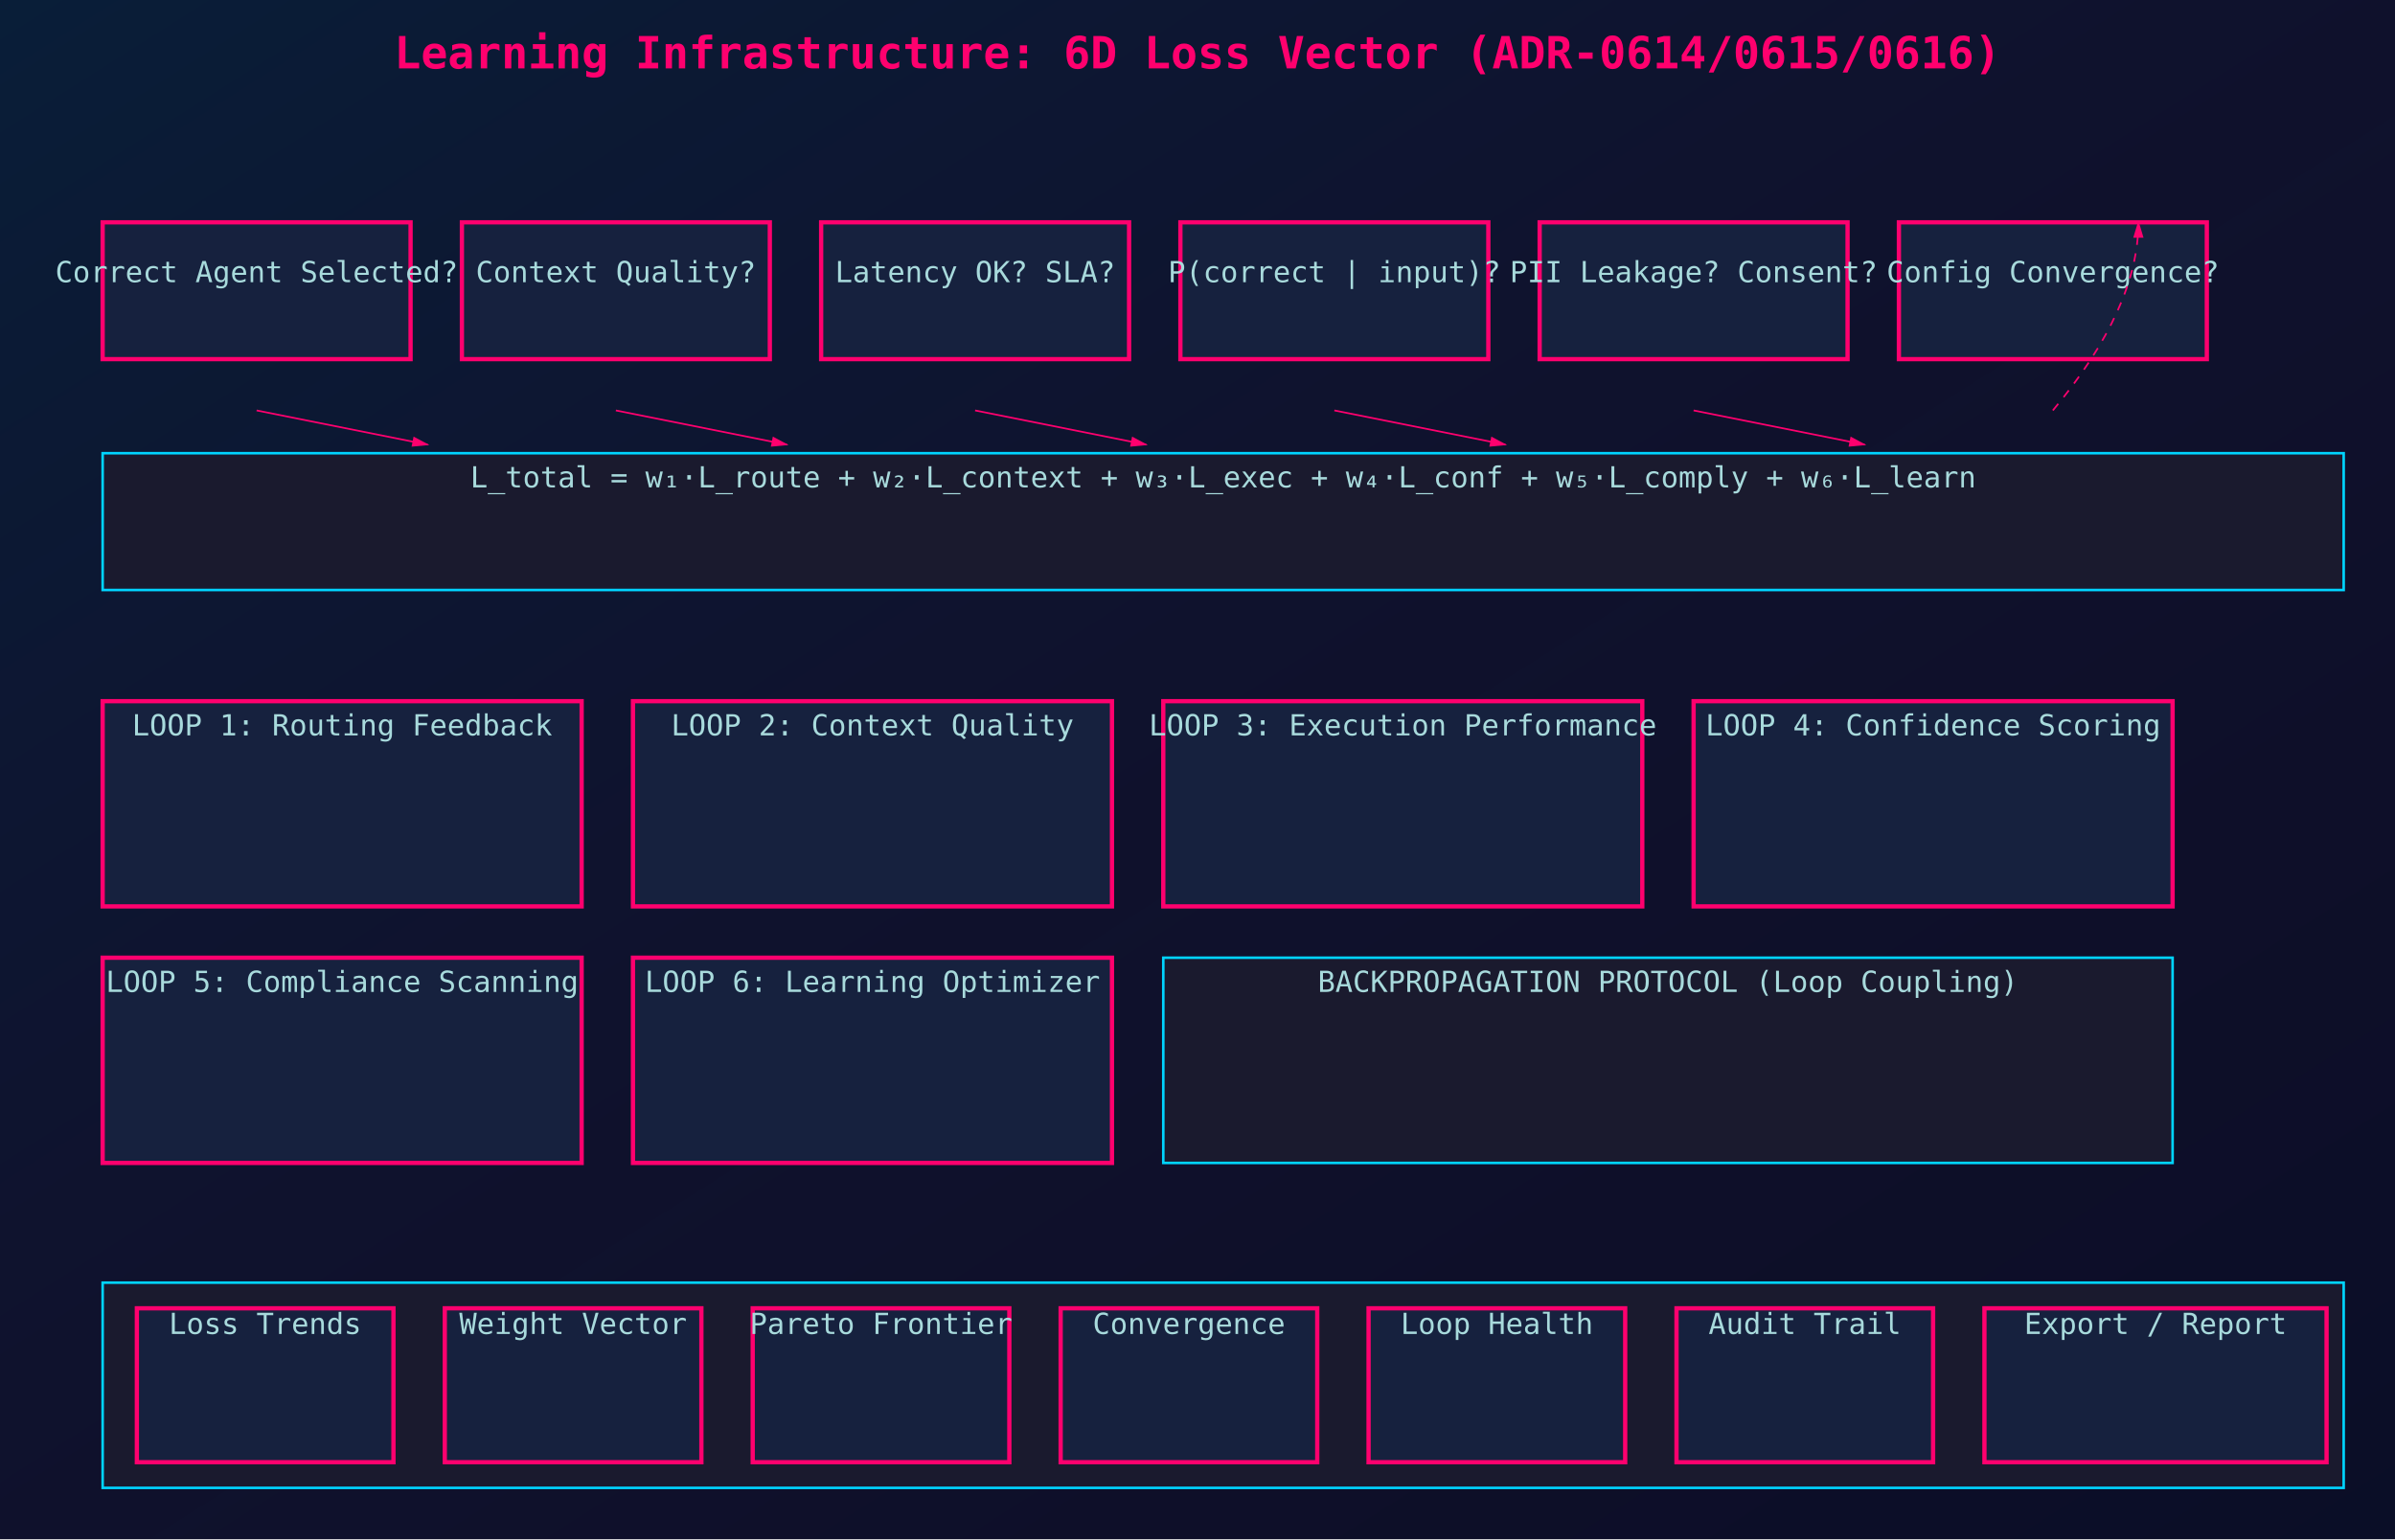
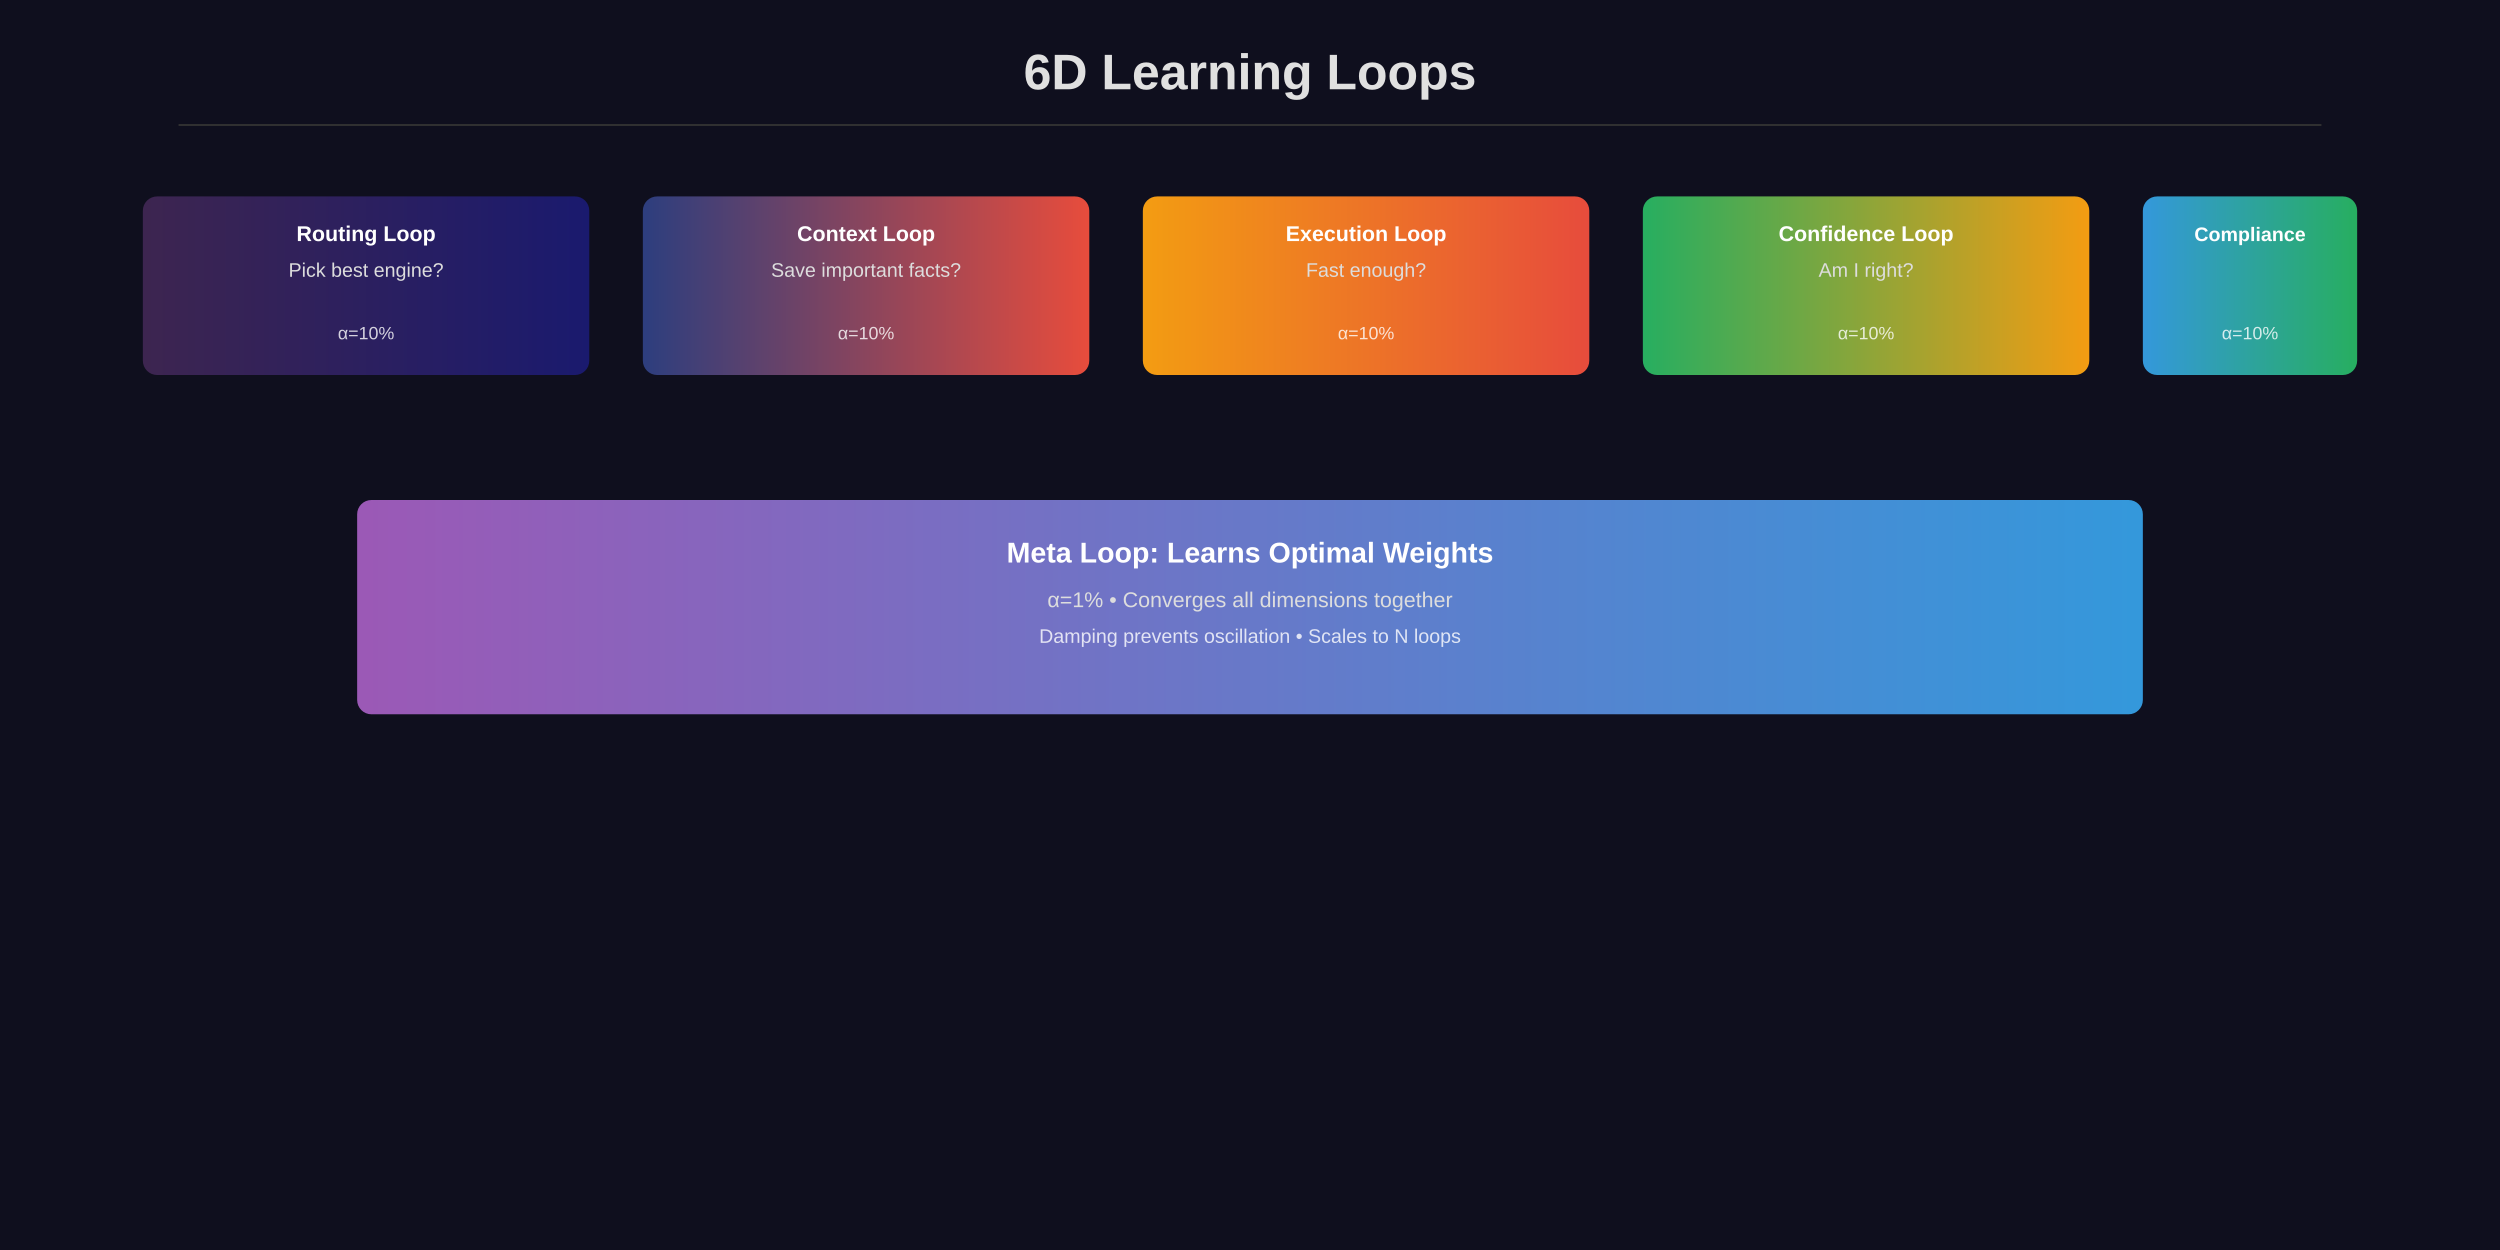
- <svg xmlns="http://www.w3.org/2000/svg" viewBox="0 0 1400 900">
+ <svg xmlns="http://www.w3.org/2000/svg" viewBox="0 0 1400 700" width="1400" height="700" font-family="Segoe UI, Arial, sans-serif">
  <defs>
-     <linearGradient id="grad" x1="0%" y1="0%" x2="100%" y2="100%">
-       <stop offset="0%" style="stop-color:#00d4ff;stop-opacity:0.08" />
-       <stop offset="100%" style="stop-color:#ff006e;stop-opacity:0" />
+     <linearGradient id="g0" x1="0%" y1="0%" x2="100%" y2="0%">
+       <stop offset="0%" style="stop-color:#1a1a3e" />
+       <stop offset="100%" style="stop-color:#2d1b4e" />
    </linearGradient>
-     <style>
-       .bg { fill: #0a0e27; }
-       .title { font-size: 26px; font-weight: bold; fill: #ff006e; font-family: monospace; }
-       .subtitle { font-size: 22px; font-weight: bold; fill: #00d4ff; font-family: monospace; }
-       .label { font-size: 17px; fill: #a8dadc; font-family: monospace; }
-       .desc { font-size: 15px; fill: #888; font-family: monospace; }
-       .loop-box { fill: #16213e; stroke: #ff006e; stroke-width: 2.5; }
-       .metric-box { fill: #1a1a2e; stroke: #00d4ff; stroke-width: 1.5; }
-       .arrow-dark { stroke: #666; stroke-width: 1.5; fill: none; }
-       .arrow-bold { stroke: #ff006e; stroke-width: 2.5.5; fill: none; marker-end: url(#arrowhead-bold); }
-       .number { font-size: 20px; font-weight: bold; fill: #ff006e; font-family: monospace; }
-     </style>
-     <marker id="arrowhead-bold" markerWidth="10" markerHeight="10" refX="9" refY="3" orient="auto">
-       <polygon points="0 0, 10 3, 0 6" fill="#ff006e" />
-     </marker>
+     <linearGradient id="g1" x1="0%" y1="0%" x2="100%" y2="0%">
+       <stop offset="0%" style="stop-color:#3d2550" />
+       <stop offset="100%" style="stop-color:#1a1a6e" />
+     </linearGradient>
+     <linearGradient id="g2" x1="0%" y1="0%" x2="100%" y2="0%">
+       <stop offset="0%" style="stop-color:#2d3e7e" />
+       <stop offset="100%" style="stop-color:#e74c3c" />
+     </linearGradient>
+     <linearGradient id="g3" x1="0%" y1="0%" x2="100%" y2="0%">
+       <stop offset="0%" style="stop-color:#f39c12" />
+       <stop offset="100%" style="stop-color:#e74c3c" />
+     </linearGradient>
+     <linearGradient id="g4" x1="0%" y1="0%" x2="100%" y2="0%">
+       <stop offset="0%" style="stop-color:#27ae60" />
+       <stop offset="100%" style="stop-color:#f39c12" />
+     </linearGradient>
+     <linearGradient id="g5" x1="0%" y1="0%" x2="100%" y2="0%">
+       <stop offset="0%" style="stop-color:#3498db" />
+       <stop offset="100%" style="stop-color:#27ae60" />
+     </linearGradient>
+     <linearGradient id="g6" x1="0%" y1="0%" x2="100%" y2="0%">
+       <stop offset="0%" style="stop-color:#9b59b6" />
+       <stop offset="100%" style="stop-color:#3498db" />
+     </linearGradient>
  </defs>
-   <rect class="bg" width="1400" height="900" />
-   <rect x="0" y="0" width="1400" height="900" fill="url(#grad)" />
-   <text x="700" y="40" class="title" text-anchor="middle">Learning Infrastructure: 6D Loss Vector (ADR-0614/0615/0616)</text>
-   <g id="dim1">
-     <rect class="loop-box" x="60" y="130" width="180" height="80" />
-     <text x="150" y="165" class="label" text-anchor="middle">Correct Agent Selected?</text>
-   </g>
-   <g id="dim2">
-     <rect class="loop-box" x="270" y="130" width="180" height="80" />
-     <text x="360" y="165" class="label" text-anchor="middle">Context Quality?</text>
-   </g>
-   <g id="dim3">
-     <rect class="loop-box" x="480" y="130" width="180" height="80" />
-     <text x="570" y="165" class="label" text-anchor="middle">Latency OK? SLA?</text>
-   </g>
-   <g id="dim4">
-     <rect class="loop-box" x="690" y="130" width="180" height="80" />
-     <text x="780" y="165" class="label" text-anchor="middle">P(correct | input)?</text>
-   </g>
-   <g id="dim5">
-     <rect class="loop-box" x="900" y="130" width="180" height="80" />
-     <text x="990" y="165" class="label" text-anchor="middle">PII Leakage? Consent?</text>
-   </g>
-   <g id="dim6">
-     <rect class="loop-box" x="1110" y="130" width="180" height="80" />
-     <text x="1200" y="165" class="label" text-anchor="middle">Config Convergence?</text>
-   </g>
-   <rect class="metric-box" x="60" y="265" width="1310" height="80" />
-   <text x="715" y="285" class="label" text-anchor="middle">L_total = w₁·L_route + w₂·L_context + w₃·L_exec + w₄·L_conf + w₅·L_comply + w₆·L_learn</text>
-   <g id="coupling">
-     <path class="arrow-bold" d="M 150 240 L 250 260" />
-     <path class="arrow-bold" d="M 360 240 L 460 260" />
-     <path class="arrow-bold" d="M 570 240 L 670 260" />
-     <path class="arrow-bold" d="M 780 240 L 880 260" />
-     <path class="arrow-bold" d="M 990 240 L 1090 260" />
-     <path class="arrow-bold" d="M 1200 240 Q 1250 180 1250 130" stroke-dasharray="5,5" />
-   </g>
-   <g id="loops-top">
-     <rect class="loop-box" x="60" y="410" width="280" height="120" />
-     <text x="200" y="430" class="label" text-anchor="middle">LOOP 1: Routing Feedback</text>
-     <rect class="loop-box" x="370" y="410" width="280" height="120" />
-     <text x="510" y="430" class="label" text-anchor="middle">LOOP 2: Context Quality</text>
-     <rect class="loop-box" x="680" y="410" width="280" height="120" />
-     <text x="820" y="430" class="label" text-anchor="middle">LOOP 3: Execution Performance</text>
-     <rect class="loop-box" x="990" y="410" width="280" height="120" />
-     <text x="1130" y="430" class="label" text-anchor="middle">LOOP 4: Confidence Scoring</text>
-   </g>
-   <g id="loops-bottom">
-     <rect class="loop-box" x="60" y="560" width="280" height="120" />
-     <text x="200" y="580" class="label" text-anchor="middle">LOOP 5: Compliance Scanning</text>
-     <rect class="loop-box" x="370" y="560" width="280" height="120" />
-     <text x="510" y="580" class="label" text-anchor="middle">LOOP 6: Learning Optimizer</text>
-     <rect class="metric-box" x="680" y="560" width="590" height="120" />
-     <text x="975" y="580" class="label" text-anchor="middle">BACKPROPAGATION PROTOCOL (Loop Coupling)</text>
-   </g>
-   <rect class="metric-box" x="60" y="750" width="1310" height="120" />
-   <rect class="loop-box" x="80" y="765" width="150" height="90" />
-   <text x="155" y="780" class="label" text-anchor="middle">Loss Trends</text>
-   <rect class="loop-box" x="260" y="765" width="150" height="90" />
-   <text x="335" y="780" class="label" text-anchor="middle">Weight Vector</text>
-   <rect class="loop-box" x="440" y="765" width="150" height="90" />
-   <text x="515" y="780" class="label" text-anchor="middle">Pareto Frontier</text>
-   <rect class="loop-box" x="620" y="765" width="150" height="90" />
-   <text x="695" y="780" class="label" text-anchor="middle">Convergence</text>
-   <rect class="loop-box" x="800" y="765" width="150" height="90" />
-   <text x="875" y="780" class="label" text-anchor="middle">Loop Health</text>
-   <rect class="loop-box" x="980" y="765" width="150" height="90" />
-   <text x="1055" y="780" class="label" text-anchor="middle">Audit Trail</text>
-   <rect class="loop-box" x="1160" y="765" width="200" height="90" />
-   <text x="1260" y="780" class="label" text-anchor="middle">Export / Report</text>
+   <rect width="1400" height="700" fill="#0f0f1e" />
+   <text x="700" y="50" text-anchor="middle" fill="#e0e0e0" font-size="28" font-weight="bold">6D Learning Loops</text>
+   <line x1="100" y1="70" x2="1300" y2="70" stroke="#333" stroke-width="1" />
+   <rect x="80" y="110" width="250" height="100" rx="8" fill="url(#g1)" />
+   <text x="205" y="135" text-anchor="middle" fill="#fff" font-size="12" font-weight="bold">Routing Loop</text>
+   <text x="205" y="155" text-anchor="middle" fill="#ddd" font-size="11">Pick best engine?</text>
+   <text x="205" y="190" text-anchor="middle" fill="#fff" font-size="10" opacity="0.8">α=10%</text>
+   <rect x="360" y="110" width="250" height="100" rx="8" fill="url(#g2)" />
+   <text x="485" y="135" text-anchor="middle" fill="#fff" font-size="12" font-weight="bold">Context Loop</text>
+   <text x="485" y="155" text-anchor="middle" fill="#ddd" font-size="11">Save important facts?</text>
+   <text x="485" y="190" text-anchor="middle" fill="#fff" font-size="10" opacity="0.8">α=10%</text>
+   <rect x="640" y="110" width="250" height="100" rx="8" fill="url(#g3)" />
+   <text x="765" y="135" text-anchor="middle" fill="#fff" font-size="12" font-weight="bold">Execution Loop</text>
+   <text x="765" y="155" text-anchor="middle" fill="#ddd" font-size="11">Fast enough?</text>
+   <text x="765" y="190" text-anchor="middle" fill="#fff" font-size="10" opacity="0.8">α=10%</text>
+   <rect x="920" y="110" width="250" height="100" rx="8" fill="url(#g4)" />
+   <text x="1045" y="135" text-anchor="middle" fill="#fff" font-size="12" font-weight="bold">Confidence Loop</text>
+   <text x="1045" y="155" text-anchor="middle" fill="#ddd" font-size="11">Am I right?</text>
+   <text x="1045" y="190" text-anchor="middle" fill="#fff" font-size="10" opacity="0.8">α=10%</text>
+   <rect x="1200" y="110" width="120" height="100" rx="8" fill="url(#g5)" />
+   <text x="1260" y="135" text-anchor="middle" fill="#fff" font-size="11" font-weight="bold">Compliance</text>
+   <text x="1260" y="190" text-anchor="middle" fill="#fff" font-size="10" opacity="0.8">α=10%</text>
+   <rect x="200" y="280" width="1000" height="120" rx="8" fill="url(#g6)" />
+   <text x="700" y="315" text-anchor="middle" fill="#fff" font-size="16" font-weight="bold">Meta Loop: Learns Optimal Weights</text>
+   <text x="700" y="340" text-anchor="middle" fill="#ddd" font-size="12">α=1% • Converges all dimensions together</text>
+   <text x="700" y="360" text-anchor="middle" fill="#fff" font-size="11" opacity="0.8">Damping prevents oscillation • Scales to N loops</text>
</svg>
